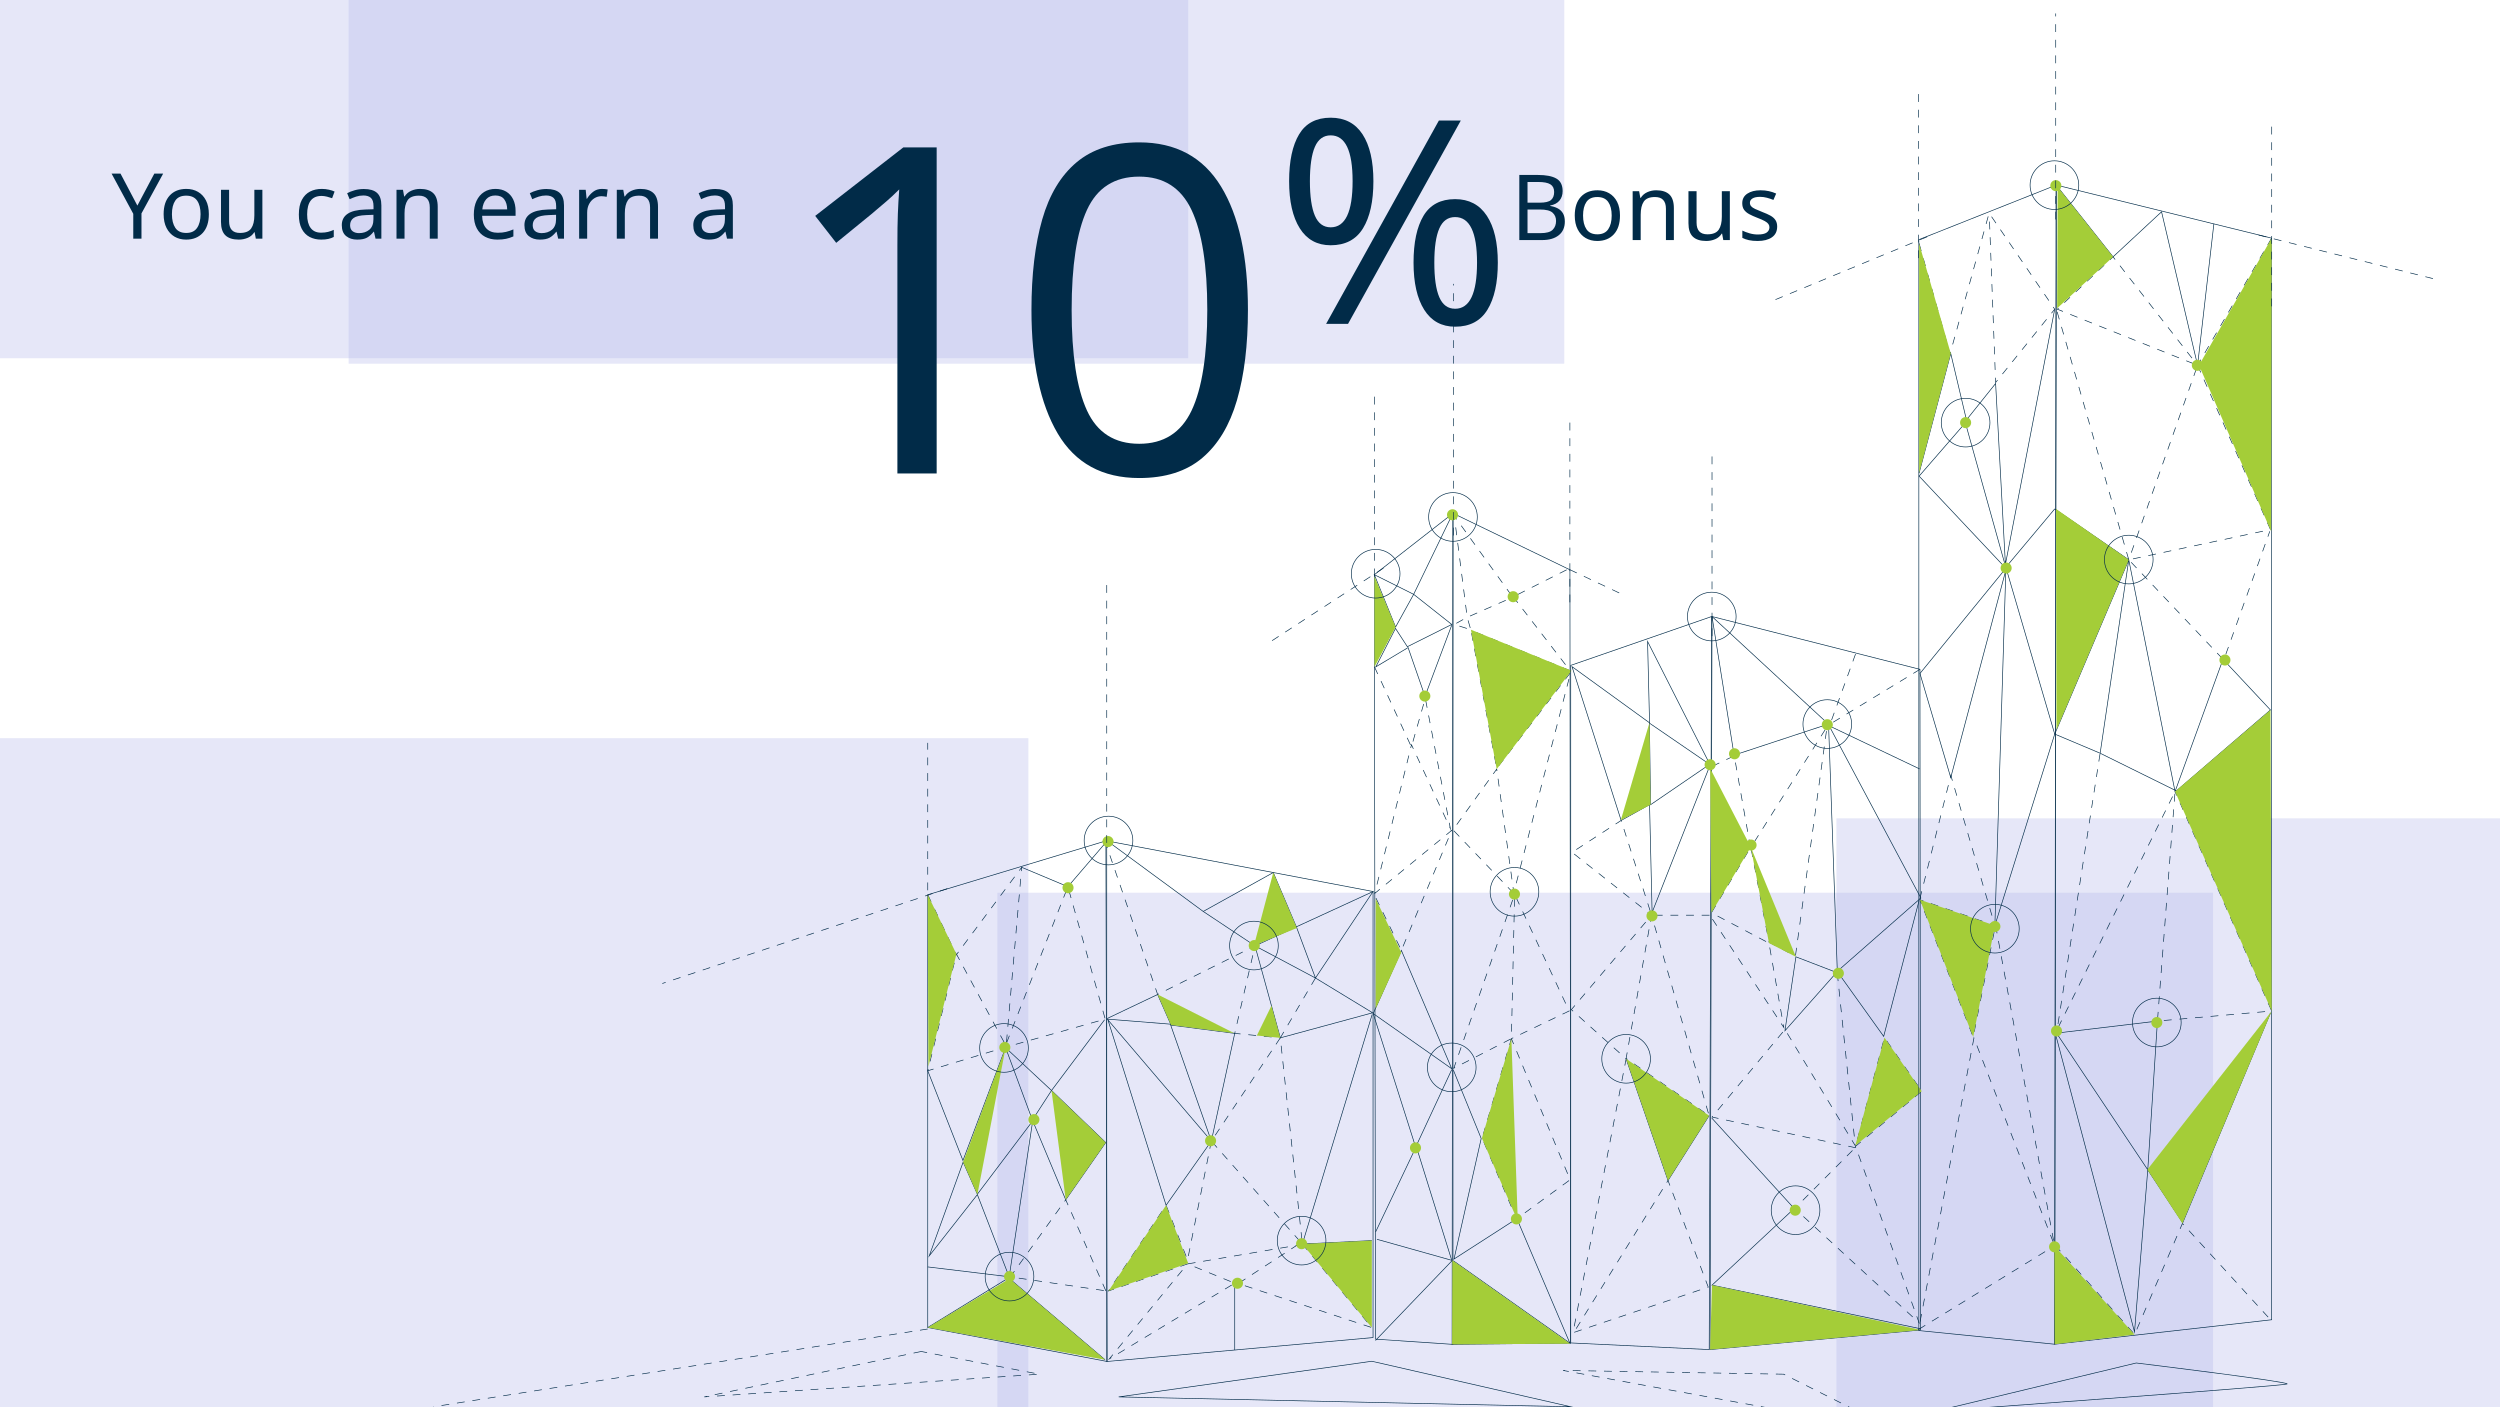
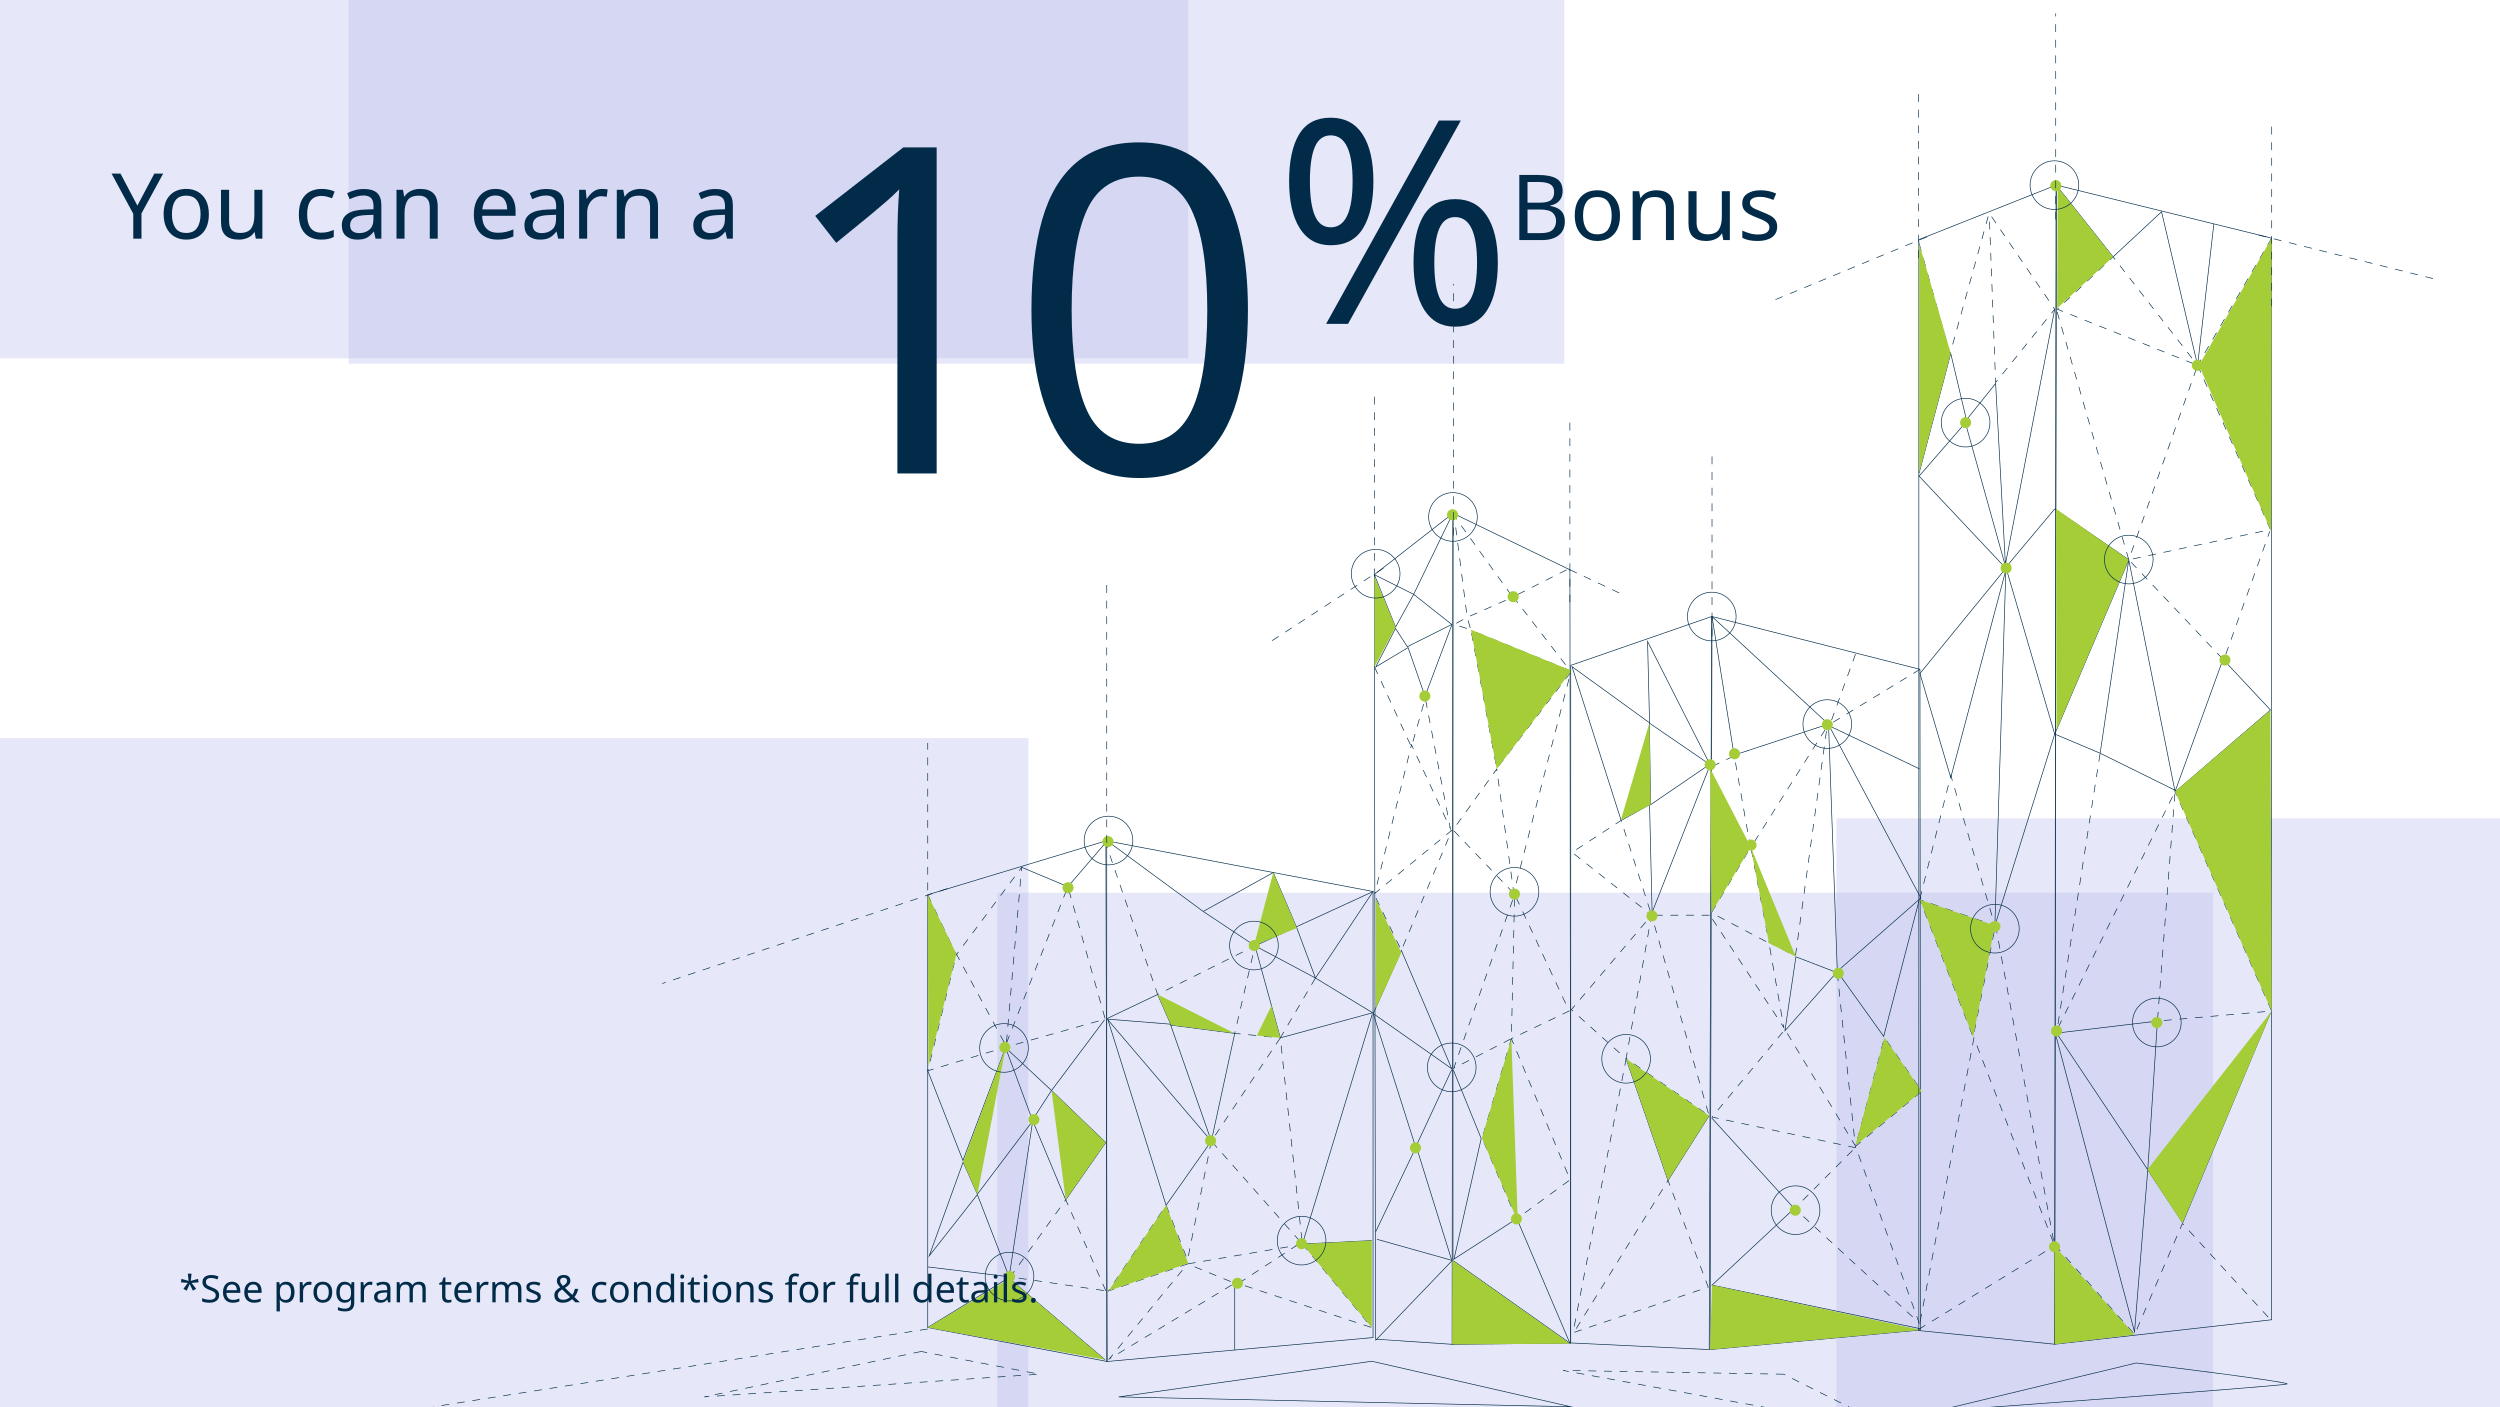
<svg xmlns="http://www.w3.org/2000/svg" xmlns:xlink="http://www.w3.org/1999/xlink" version="1.1" id="barGraphSvg" x="0px" y="0px" width="3840px" height="2160px" viewBox="0 0 3840 2160" enable-background="new 0 0 3840 2160" xml:space="preserve">
  <g id="_x2D_.contentScene-">
    <g id="_x2D_.contForPoint-" opacity="0.3">
      <g id="_x2D_.moveElements-_2_">
        <g>
          <g>
            <rect id="_x2D_.contForPointB-_3_" x="2820.7" y="1256.95" opacity="0.33" fill="#0010B9" width="2038.6" height="1112.56" />
            <rect id="_x2D_.contForPointB-_4_" x="-362.38" y="1133.79" opacity="0.33" fill="#0010B9" width="1941.97" height="1059.83" />
            <rect id="_x2D_.contForPointB-_2_" x="-332.61" y="-627.31" opacity="0.33" fill="#0010B9" width="2157.7" height="1177.56" />
            <rect id="_x2D_.contForPointB-_1_" x="1531.94" y="1371.23" opacity="0.33" fill="#0010B9" width="1867.28" height="1019.07" />
            <rect id="_x2D_.contForPointB-_5_" x="535.42" y="-460.39" opacity="0.33" fill="#0010B9" width="1867.28" height="1019.07" />
            <rect x="3.04" fill="none" width="3836.96" height="2158.11" />
          </g>
        </g>
      </g>
    </g>
    <g id="_x2D_.moveElements-">
      <g>
        <g>
          <g>
            <polygon fill="none" stroke="#012B48" stroke-miterlimit="10" points="1425.02,2039.04 1425.02,1374.32 1698.64,1291.59        1700.64,2091.25      " />
            <polygon fill="none" stroke="#012B48" stroke-miterlimit="10" points="2109,1369.38 1699.96,1291.59 1699.96,2091.25        2109,2054.49      " />
            <polyline fill="none" stroke="#012B48" stroke-miterlimit="10" stroke-dasharray="12" points="1425.02,1374.32        1468.81,1466.72 1569.33,1332.19 1545.45,1606.63 1469.06,1465.46 1425.02,1644.7 1543.36,1608.83 1697.64,1565.35        1640.25,1361.95 1543.36,1608.83      " />
            <polyline fill="none" stroke="#012B48" stroke-miterlimit="10" points="1700.64,1291.59 1640.25,1361.95 1569.33,1332.19             " />
            <polyline fill="none" stroke="#012B48" stroke-miterlimit="10" points="1425.02,1644.7 1479.11,1782.57 1544.6,1609.27        1586.25,1721.68 1501.23,1834.27 1479.4,1784.91 1427.3,1929.04 1501.23,1834.91 1550.08,1961.32 1586.25,1721.61        1636.96,1842.87 1698.36,1754.95 1615.13,1675.02 1585.85,1720.19      " />
            <polyline fill="none" stroke="#012B48" stroke-miterlimit="10" points="1544.6,1609.27 1615.13,1675.02 1696.64,1566.35             " />
            <polyline fill="none" stroke="#012B48" stroke-miterlimit="10" stroke-dasharray="12" points="1698.66,1982.86        1636.96,1842.87 1551.83,1961.32 1699.66,1982.86      " />
            <polyline fill="none" stroke="#012B48" stroke-miterlimit="10" points="1425.02,1945.99 1551.6,1961.32 1425.02,2039.04             " />
            <line fill="none" stroke="#012B48" stroke-miterlimit="10" x1="1550.6" y1="1964.11" x2="1697.36" y2="2088.58" />
            <polyline fill="none" stroke="#012B48" stroke-miterlimit="10" points="1700.64,1291.59 1848.12,1399.97 1927.68,1452.83        2109,1369.38 2020.55,1502.23 2108.28,1555.63 1966.55,1594.14 1927.68,1452.83 2020.55,1502.23 1991.94,1425.45        1955.72,1340.23      " />
            <polyline fill="none" stroke="#012B48" stroke-miterlimit="10" stroke-dasharray="12" points="2020.55,1502.23        1966.55,1594.14 1896.55,1587.27 1927.68,1452.83 1778.13,1527.51 1698.65,1295.97      " />
            <polyline fill="none" stroke="#012B48" stroke-miterlimit="10" points="1700.74,1564.35 1778.13,1527.51 1798.81,1574.61        1896.55,1587.27 1860.61,1752.7 1797.66,1573.1 1700.74,1565.35 1860.61,1752.7 1791.11,1851.29 1701.74,1566.35      " />
            <polyline fill="none" stroke="#012B48" stroke-miterlimit="10" stroke-dasharray="12" points="1966.55,1594.14 1860.61,1752.7        2000.42,1910.8 1966.55,1594.14      " />
            <polyline fill="none" stroke="#012B48" stroke-miterlimit="10" points="2107.58,1558.35 2000.42,1910.8 2107.13,1905.51             " />
            <polyline fill="none" stroke="#012B48" stroke-miterlimit="10" stroke-dasharray="12" points="1860.61,1752.7 1824.08,1935.38        1791.11,1851.29 1702.66,1982.86 1824.08,1941.38 1703.96,2087.25 1896.55,1971 1824.08,1941.38 1991.83,1912.86        1901.92,1971.54 2107.13,2039.19 2000.42,1910.8      " />
            <line fill="none" stroke="#012B48" stroke-miterlimit="10" x1="1896.55" y1="2073.58" x2="1896.55" y2="1971" />
            <line fill="none" stroke="#012B48" stroke-miterlimit="10" x1="1955.72" y1="1340.23" x2="1848.12" y2="1399.97" />
          </g>
          <g>
            <polygon fill="#A4CD38" points="1952.96,1544.74 1930.52,1590.6 1966.55,1594.14      " />
            <polygon fill="#A4CD38" points="2107.13,1905.51 2000.42,1910.8 2107.13,2039.19      " />
            <polygon fill="#A4CD38" points="1778.13,1527.51 1798.65,1574.37 1895.69,1586.91      " />
            <polygon fill="#A4CD38" points="1955.72,1340.23 1926.07,1452.37 1991.94,1425.45      " />
            <polygon fill="#A4CD38" points="1791.11,1851.29 1702.66,1982.86 1825.08,1940.38      " />
            <polygon fill="#A4CD38" points="1550.6,1964.11 1425.02,2039.04 1697.36,2088.58      " />
            <polygon fill="#A4CD38" points="1615.13,1675.02 1636.96,1842.87 1698.36,1754.95      " />
            <polygon fill="#A4CD38" points="1544.6,1609.27 1479.4,1784.91 1501.23,1834.91      " />
            <polygon fill="#A4CD38" points="1425.02,1374.32 1426.02,1638.27 1469.06,1465.46      " />
          </g>
          <g>
            <circle fill="#A4CD38" cx="1926.52" cy="1452.37" r="8.5" />
            <circle fill="#A4CD38" cx="1859.44" cy="1752.24" r="8.5" />
            <circle fill="#A4CD38" cx="1543.43" cy="1608.82" r="8.5" />
            <circle fill="#A4CD38" cx="1588.1" cy="1719.76" r="8.5" />
            <circle fill="#A4CD38" cx="1640.5" cy="1363.53" r="8.5" />
            <circle fill="#A4CD38" cx="1701.9" cy="1292.64" r="8.5" />
            <circle fill="#A4CD38" cx="1999.26" cy="1910.35" r="8.5" />
            <circle fill="#A4CD38" cx="1900.76" cy="1971.08" r="8.5" />
            <circle fill="#A4CD38" cx="1550.66" cy="1960.86" r="8.5" />
            <g>
              <defs>
                <path id="SVGID_1_" d="M1700.46,1294.63h-1v-12h1V1294.63z M1700.46,1270.63h-1v-12h1V1270.63z M1700.46,1246.63h-1v-12h1         V1246.63z M1700.46,1222.63h-1v-12h1V1222.63z M1700.46,1198.63h-1v-12h1V1198.63z M1700.46,1174.63h-1v-12h1V1174.63z          M1700.46,1150.63h-1v-12h1V1150.63z M1700.46,1126.63h-1v-12h1V1126.63z M1700.46,1102.63h-1v-12h1V1102.63z          M1700.46,1078.63h-1v-12h1V1078.63z M1700.46,1054.63h-1v-12h1V1054.63z M1700.46,1030.63h-1v-12h1V1030.63z          M1700.46,1006.63h-1v-12h1V1006.63z M1700.46,982.63h-1v-12h1V982.63z M1700.46,958.63h-1v-12h1V958.63z M1700.46,934.63h-1         v-12h1V934.63z M1700.46,910.63h-1v-12h1V910.63z" />
              </defs>
              <clipPath id="SVGID_2_">
                <use xlink:href="#SVGID_1_" overflow="visible" />
              </clipPath>
              <line id="_x2D_.elLine-_12_" clip-path="url(#SVGID_2_)" fill="none" stroke="#012B48" stroke-width="3" stroke-miterlimit="10" stroke-dasharray="12" x1="1699.96" y1="1294.63" x2="1699.96" y2="898.19" />
            </g>
            <g>
              <defs>
                <path id="SVGID_3_" d="M1017.46,1511.12l-0.32-0.95l5.17-1.72l0.32,0.95L1017.46,1511.12z M1034.01,1505.61l-0.32-0.95         l11.39-3.79l0.32,0.95L1034.01,1505.61z M1056.78,1498.03l-0.32-0.95l11.39-3.79l0.32,0.95L1056.78,1498.03z          M1079.55,1490.45l-0.32-0.95l11.39-3.79l0.32,0.95L1079.55,1490.45z M1102.32,1482.87l-0.32-0.95l11.39-3.79l0.32,0.95         L1102.32,1482.87z M1125.1,1475.29l-0.32-0.95l11.39-3.79l0.32,0.95L1125.1,1475.29z M1147.87,1467.71l-0.32-0.95l11.39-3.79         l0.32,0.95L1147.87,1467.71z M1170.64,1460.13l-0.32-0.95l11.39-3.79l0.32,0.95L1170.64,1460.13z M1193.41,1452.55         l-0.32-0.95l11.39-3.79l0.32,0.95L1193.41,1452.55z M1216.18,1444.97l-0.32-0.95l11.39-3.79l0.32,0.95L1216.18,1444.97z          M1238.95,1437.39l-0.32-0.95l11.39-3.79l0.32,0.95L1238.95,1437.39z M1261.73,1429.81l-0.32-0.95l11.39-3.79l0.32,0.95         L1261.73,1429.81z M1284.5,1422.23l-0.32-0.95l11.39-3.79l0.32,0.95L1284.5,1422.23z M1307.27,1414.65l-0.32-0.95l11.39-3.79         l0.32,0.95L1307.27,1414.65z M1330.04,1407.07l-0.32-0.95l11.39-3.79l0.32,0.95L1330.04,1407.07z M1352.81,1399.49         l-0.32-0.95l11.39-3.79l0.32,0.95L1352.81,1399.49z M1375.58,1391.91l-0.32-0.95l11.39-3.79l0.32,0.95L1375.58,1391.91z          M1398.35,1384.33l-0.32-0.95l11.39-3.79l0.32,0.95L1398.35,1384.33z M1421.13,1376.75l-0.32-0.95l11.39-3.79l0.32,0.95         L1421.13,1376.75z M1443.9,1369.17l-0.32-0.95l11.39-3.79l0.32,0.95L1443.9,1369.17z" />
              </defs>
              <clipPath id="SVGID_4_">
                <use xlink:href="#SVGID_3_" overflow="visible" />
              </clipPath>
              <line id="_x2D_.elLine-_13_" clip-path="url(#SVGID_4_)" fill="none" stroke="#012B48" stroke-width="3" stroke-miterlimit="10" stroke-dasharray="12" x1="1455.13" y1="1364.9" x2="1017.3" y2="1510.64" />
            </g>
            <g>
              <defs>
                <path id="SVGID_5_" d="M1425.52,1367.47h-1v-12h1V1367.47z M1425.52,1343.47h-1v-12h1V1343.47z M1425.52,1319.47h-1v-12h1         V1319.47z M1425.52,1295.47h-1v-12h1V1295.47z M1425.52,1271.47h-1v-12h1V1271.47z M1425.52,1247.47h-1v-12h1V1247.47z          M1425.52,1223.47h-1v-12h1V1223.47z M1425.52,1199.47h-1v-12h1V1199.47z M1425.52,1175.47h-1v-12h1V1175.47z          M1425.52,1151.47h-1v-10.45h1V1151.47z" />
              </defs>
              <clipPath id="SVGID_6_">
                <use xlink:href="#SVGID_5_" overflow="visible" />
              </clipPath>
              <line id="_x2D_.elLine-_31_" clip-path="url(#SVGID_6_)" fill="none" stroke="#012B48" stroke-width="3" stroke-miterlimit="10" stroke-dasharray="12" x1="1425.02" y1="1367.47" x2="1425.02" y2="1141.02" />
            </g>
          </g>
          <g>
            <circle id="_x2D_.elCircle-_6_" fill="none" stroke="#012B48" stroke-miterlimit="10" cx="1702.66" cy="1291.07" r="37.37" />
            <circle id="_x2D_.elCircle-_5_" fill="none" stroke="#012B48" stroke-miterlimit="10" cx="1542.16" cy="1609.66" r="37.37" />
            <circle id="_x2D_.elCircle-_4_" fill="none" stroke="#012B48" stroke-miterlimit="10" cx="1550.6" cy="1960.86" r="37.37" />
            <circle id="_x2D_.elCircle-_3_" fill="none" stroke="#012B48" stroke-miterlimit="10" cx="1999.26" cy="1905.6" r="37.37" />
            <circle id="_x2D_.elCircle-" fill="none" stroke="#012B48" stroke-miterlimit="10" cx="1926.07" cy="1452.37" r="37.37" />
          </g>
          <rect fill="none" width="3840" height="2160" />
        </g>
      </g>
      <g>
        <g>
          <g>
            <polygon fill="none" stroke="#012B48" stroke-miterlimit="10" points="2110.96,882.73 2112.77,2056.95 2231.77,2064.95        2231.77,788.41      " />
            <polygon fill="none" stroke="#012B48" stroke-miterlimit="10" points="2411.41,875.2 2231.77,788.41 2230.43,2064.95        2412.54,2062.95      " />
            <polyline fill="none" stroke="#012B48" stroke-miterlimit="10" points="2228.88,794.06 2171.37,912.9 2110.96,882.73        2143.6,963.16 2171.37,912.9 2229.88,959.16 2161.69,993.33 2143.45,965.2 2113.18,1024.35 2162.83,994.67 2188.81,1069.56        2229.88,960.16      " />
            <polyline fill="none" stroke="#012B48" stroke-miterlimit="10" stroke-dasharray="12" points="2111.18,1024.35        2167.92,1147.29 2189.25,1072.52 2227.77,1272.66 2168.04,1143.92 2111.7,1372.18 2229.88,1275.41 2152.49,1459.8        2111.72,1375.93      " />
            <polyline fill="none" stroke="#012B48" stroke-miterlimit="10" points="2109.24,1556.86 2152.49,1459.8 2229.88,1641.58        2109.24,1556.86 2174.45,1761.97 2229.88,1642.92      " />
            <polyline fill="none" stroke="#012B48" stroke-miterlimit="10" points="2113.03,1892.05 2175.37,1761.01 2229.88,1935.86        2115.03,1903.58      " />
            <line fill="none" stroke="#012B48" stroke-miterlimit="10" x1="2230.88" y1="1935.86" x2="2112.77" y2="2058.95" />
            <polyline fill="none" stroke="#012B48" stroke-miterlimit="10" stroke-dasharray="12" points="2406.41,875.2 2323.48,917.05        2233.76,792.56 2253.6,948.2 2324.48,916.95 2411.73,1030.2 2259.34,968.05 2253.6,948.2 2233.66,959.16 2259.34,967.24        2298.96,1180.26 2412.54,1032.7 2325.2,1371.33 2298.96,1181.35 2231.77,1274.66 2326.48,1373.73 2233.07,1640.73        2321.48,1595.37 2326.48,1373.73 2410.26,1552.86 2321.48,1595.37 2411.73,1812.07 2329.43,1872.26 2276.58,1748.18        2321.48,1595.37      " />
            <polyline fill="none" stroke="#012B48" stroke-miterlimit="10" points="2232.37,1643.65 2275.13,1748.73 2233.37,1933.86        2329.88,1871.78 2411.34,2063.09 2232.77,1936.86      " />
          </g>
          <g>
            <polygon fill="#A4CD38" points="2413.73,1030.2 2259.34,967.24 2298.96,1181.35      " />
            <polygon fill="#A4CD38" points="2143.6,963.16 2111.18,885.31 2111.18,1024.35      " />
            <polygon fill="#A4CD38" points="2152.45,1463.12 2113.03,1380.27 2113.03,1549.32      " />
            <polygon fill="#A4CD38" points="2321.48,1595.37 2276.17,1748.29 2331.34,1875.71      " />
            <polygon fill="#A4CD38" points="2411.73,2063.95 2230.88,1935.86 2230.43,2064.95      " />
          </g>
          <g>
            <circle fill="#A4CD38" cx="2326.23" cy="1373.33" r="8.5" />
            <circle fill="#A4CD38" cx="2188.56" cy="1069.16" r="8.5" />
            <circle fill="#A4CD38" cx="2231.08" cy="790.7" r="8.5" />
            <circle fill="#A4CD38" cx="2324.23" cy="916.54" r="8.5" />
            <circle fill="#A4CD38" cx="2174.2" cy="1763.12" r="8.5" />
            <circle fill="#A4CD38" cx="2329.23" cy="1872.26" r="8.5" />
            <g>
              <defs>
                <path id="SVGID_7_" d="M2111.68,885.31h-1v-12h1V885.31z M2111.68,861.31h-1v-12h1V861.31z M2111.68,837.31h-1v-12h1V837.31z          M2111.68,813.31h-1v-12h1V813.31z M2111.68,789.31h-1v-12h1V789.31z M2111.68,765.31h-1v-12h1V765.31z M2111.68,741.31h-1         v-12h1V741.31z M2111.68,717.31h-1v-12h1V717.31z M2111.68,693.31h-1v-12h1V693.31z M2111.68,669.31h-1v-12h1V669.31z          M2111.68,645.31h-1v-12h1V645.31z M2111.68,621.31h-1v-12h1V621.31z" />
              </defs>
              <clipPath id="SVGID_8_">
                <use xlink:href="#SVGID_7_" overflow="visible" />
              </clipPath>
              <g clip-path="url(#SVGID_8_)">
                <line id="_x2D_.elLine-_32_" fill="none" stroke="#012B48" stroke-width="3" stroke-miterlimit="10" x1="2111.18" y1="885.31" x2="2111.18" y2="598.86" />
              </g>
            </g>
            <g>
              <defs>
                <path id="SVGID_9_" d="M2232.87,822.5h-1v-12h1V822.5z M2232.87,798.5h-1v-12h1V798.5z M2232.87,774.5h-1v-12h1V774.5z          M2232.87,750.5h-1v-12h1V750.5z M2232.87,726.5h-1v-12h1V726.5z M2232.87,702.5h-1v-12h1V702.5z M2232.87,678.5h-1v-12h1         V678.5z M2232.87,654.5h-1v-12h1V654.5z M2232.87,630.5h-1v-12h1V630.5z M2232.87,606.5h-1v-12h1V606.5z M2232.87,582.5h-1         v-12h1V582.5z M2232.87,558.5h-1v-12h1V558.5z M2232.87,534.5h-1v-12h1V534.5z M2232.87,510.5h-1v-12h1V510.5z          M2232.87,486.5h-1v-12h1V486.5z M2232.87,462.5h-1v-12h1V462.5z M2232.87,438.5h-1v-2.45h1V438.5z" />
              </defs>
              <clipPath id="SVGID_10_">
                <use xlink:href="#SVGID_9_" overflow="visible" />
              </clipPath>
              <g clip-path="url(#SVGID_10_)">
                <line id="_x2D_.elLine-_29_" fill="none" stroke="#012B48" stroke-width="3" stroke-miterlimit="10" x1="2232.37" y1="822.5" x2="2232.37" y2="436.05" />
              </g>
            </g>
            <g>
              <defs>
                <path id="SVGID_11_" d="M1954.24,984.42l-0.54-0.84l10.06-6.55l0.54,0.84L1954.24,984.42z M1974.35,971.33l-0.54-0.84         l10.06-6.55l0.54,0.84L1974.35,971.33z M1994.46,958.23l-0.54-0.84l10.06-6.55l0.54,0.84L1994.46,958.23z M2014.57,945.13         l-0.54-0.84l10.06-6.55l0.54,0.84L2014.57,945.13z M2034.69,932.04l-0.54-0.84l10.06-6.55l0.54,0.84L2034.69,932.04z          M2054.8,918.94l-0.54-0.84l10.06-6.55l0.54,0.84L2054.8,918.94z M2074.91,905.85l-0.54-0.84l10.06-6.55l0.54,0.84         L2074.91,905.85z M2095.02,892.75l-0.54-0.84l10.06-6.55l0.54,0.84L2095.02,892.75z M2115.13,879.66l-0.54-0.84l10.06-6.55         l0.54,0.84L2115.13,879.66z" />
              </defs>
              <clipPath id="SVGID_12_">
                <use xlink:href="#SVGID_11_" overflow="visible" />
              </clipPath>
              <g clip-path="url(#SVGID_12_)">
                <line id="_x2D_.elLine-_10_" fill="none" stroke="#012B48" stroke-width="3" stroke-miterlimit="10" x1="2124.92" y1="872.69" x2="1944.28" y2="990.31" />
              </g>
            </g>
            <g>
              <defs>
                <path id="SVGID_13_" d="M2411.84,925.15h-1v-12h1V925.15z M2411.84,901.15h-1v-12h1V901.15z M2411.84,877.15h-1v-12h1V877.15         z M2411.84,853.15h-1v-12h1V853.15z M2411.84,829.15h-1v-12h1V829.15z M2411.84,805.15h-1v-12h1V805.15z M2411.84,781.15h-1         v-12h1V781.15z M2411.84,757.15h-1v-12h1V757.15z M2411.84,733.15h-1v-12h1V733.15z M2411.84,709.15h-1v-12h1V709.15z          M2411.84,685.15h-1v-12h1V685.15z M2411.84,661.15h-1v-12h1V661.15z" />
              </defs>
              <clipPath id="SVGID_14_">
                <use xlink:href="#SVGID_13_" overflow="visible" />
              </clipPath>
              <g clip-path="url(#SVGID_14_)">
                <line id="_x2D_.elLine-_19_" fill="none" stroke="#012B48" stroke-width="3" stroke-miterlimit="10" x1="2411.34" y1="925.15" x2="2411.34" y2="638.7" />
              </g>
            </g>
            <g>
              <defs>
                <path id="SVGID_15_" d="M2486.87,911.2l-10.86-5.11l0.43-0.9l10.86,5.11L2486.87,911.2z M2465.16,900.97l-10.86-5.11         l0.43-0.9l10.86,5.11L2465.16,900.97z M2443.45,890.74l-10.86-5.11l0.43-0.9l10.86,5.11L2443.45,890.74z M2421.73,880.52         l-10.86-5.11l0.43-0.9l10.86,5.11L2421.73,880.52z" />
              </defs>
              <clipPath id="SVGID_16_">
                <use xlink:href="#SVGID_15_" overflow="visible" />
              </clipPath>
              <g clip-path="url(#SVGID_16_)">
                <line id="_x2D_.elLine-_6_" fill="none" stroke="#012B48" stroke-width="3" stroke-miterlimit="10" x1="2487.09" y1="910.74" x2="2401.41" y2="870.39" />
              </g>
            </g>
          </g>
          <g>
            <circle id="_x2D_.elCircle-_8_" fill="none" stroke="#012B48" stroke-miterlimit="10" cx="2326.23" cy="1369.82" r="37.37" />
            <circle id="_x2D_.elCircle-_7_" fill="none" stroke="#012B48" stroke-miterlimit="10" cx="2229.88" cy="1639.5" r="37.37" />
            <circle id="_x2D_.elCircle-_2_" fill="none" stroke="#012B48" stroke-miterlimit="10" cx="2231.77" cy="794.06" r="37.37" />
            <circle id="_x2D_.elCircle-_1_" fill="none" stroke="#012B48" stroke-miterlimit="10" cx="2113.03" cy="881.25" r="37.37" />
          </g>
          <rect fill="none" width="3840" height="2160" />
        </g>
      </g>
      <g>
        <g>
          <g>
            <polygon fill="none" stroke="#012B48" stroke-miterlimit="10" points="2412.66,1022 2629,947 2625.34,2072.96 2412.66,2062.74             " />
            <polygon fill="none" stroke="#012B48" stroke-miterlimit="10" points="2949.05,1028.13 2629.66,947 2626.66,2072.96        2950.05,2042.79      " />
            <polyline fill="none" stroke="#012B48" stroke-miterlimit="10" points="2626.11,1173.56 2530.66,985.3 2533.73,1110.85        2625.98,1174.06 2535.26,1236.04 2533.54,1110.17 2414.66,1024 2490.07,1260.21 2533.73,1235.87 2537.62,1401.49        2626.11,1176.68      " />
            <polyline fill="none" stroke="#012B48" stroke-miterlimit="10" stroke-dasharray="12" points="2625.81,1405.74        2536.79,1405.74 2490.07,1260.21 2414.66,1309.16 2536.79,1405.74 2625.16,1713.66 2497.73,1625.74 2536.79,1405.74        2413.6,1550.81 2497.73,1626.34 2416.14,2047.03 2623.87,1977.03 2562.07,1813.23 2417.14,2047.03      " />
            <polyline fill="none" stroke="#012B48" stroke-miterlimit="10" points="2625.16,1713.66 2562.07,1813.23 2497.73,1626.34             " />
            <polyline fill="none" stroke="#012B48" stroke-miterlimit="10" points="2629.66,947 2663.56,1159.87 2808.32,1112.17        2629.66,947      " />
            <polyline fill="none" stroke="#012B48" stroke-miterlimit="10" stroke-dasharray="12" points="2949.05,1028.13        2811.07,1112.17 2850.54,1003.36      " />
            <polyline fill="none" stroke="#012B48" stroke-miterlimit="10" stroke-dasharray="12" points="2629.98,1177.06        2663.81,1160.91 2688.83,1302.34 2806.32,1116.25 2757.77,1468.59 2717.15,1447.1 2689.24,1301.13 2628.66,1402.04        2717.15,1448.59 2739.94,1578.23 2628.13,1408.48      " />
            <polyline fill="none" stroke="#012B48" stroke-miterlimit="10" points="2948.45,1181.06 2809.52,1114.81 2950.45,1379.32        2822.11,1491.91 2808.72,1114.81      " />
            <polyline fill="none" stroke="#012B48" stroke-miterlimit="10" points="2822.52,1494.32 2758.52,1469.68 2741.69,1583.23        2822.11,1492.4 2893.34,1591.87 2947.75,1383.08      " />
            <polyline fill="none" stroke="#012B48" stroke-miterlimit="10" stroke-dasharray="12" points="2822.11,1494.98        2849.69,1759.81 2741.69,1581.32 2629.66,1715.79 2849.69,1762.81 2894.49,1593.76 2951.75,1676.08 2850.03,1760.76        2947.75,2031.91 2756.62,1856.23 2849.69,1762.81      " />
            <polyline fill="none" stroke="#012B48" stroke-miterlimit="10" points="2629.28,1717.34 2755.88,1856.28 2629.66,1973.99        2949.75,2040.91      " />
          </g>
          <g>
            <polygon fill="#A4CD38" points="2625.16,1713.66 2497.73,1626.34 2562.07,1813.23      " />
            <polygon fill="#A4CD38" points="2535.26,1236.04 2533.54,1110.17 2489.6,1259.75      " />
            <polygon fill="#A4CD38" points="2758.52,1469.68 2689.24,1301.13 2717.15,1448.59      " />
            <polygon fill="#A4CD38" points="2689.24,1301.13 2626.77,1180.15 2628.66,1402.04      " />
            <polygon fill="#A4CD38" points="2951.75,1676.08 2894.49,1593.76 2849.69,1759.81      " />
            <polygon fill="#A4CD38" points="2950.05,2042.79 2629.66,1973.99 2626.66,2072.96      " />
          </g>
          <g>
            <circle fill="#A4CD38" cx="2806.73" cy="1113.15" r="8.5" />
            <circle fill="#A4CD38" cx="2823.73" cy="1494.98" r="8.5" />
            <circle fill="#A4CD38" cx="2757.49" cy="1858.85" r="8.5" />
            <circle fill="#A4CD38" cx="2689.64" cy="1298.02" r="8.5" />
            <circle fill="#A4CD38" cx="2664.22" cy="1157.81" r="8.5" />
            <circle fill="#A4CD38" cx="2626.77" cy="1174.62" r="8.5" />
            <circle fill="#A4CD38" cx="2537.45" cy="1406.8" r="8.5" />
            <g>
              <defs>
                <path id="SVGID_17_" d="M2630.16,977.15h-1v-12h1V977.15z M2630.16,953.15h-1v-12h1V953.15z M2630.16,929.15h-1v-12h1V929.15         z M2630.16,905.15h-1v-12h1V905.15z M2630.16,881.15h-1v-12h1V881.15z M2630.16,857.15h-1v-12h1V857.15z M2630.16,833.15h-1         v-12h1V833.15z M2630.16,809.15h-1v-12h1V809.15z M2630.16,785.15h-1v-12h1V785.15z M2630.16,761.15h-1v-12h1V761.15z          M2630.16,737.15h-1v-12h1V737.15z M2630.16,713.15h-1v-12h1V713.15z" />
              </defs>
              <clipPath id="SVGID_18_">
                <use xlink:href="#SVGID_17_" overflow="visible" />
              </clipPath>
              <g clip-path="url(#SVGID_18_)">
                <line id="_x2D_.elLine-_3_" fill="none" stroke="#012B48" stroke-width="3" stroke-miterlimit="10" stroke-dasharray="12" x1="2629.66" y1="977.15" x2="2629.66" y2="690.7" />
              </g>
            </g>
          </g>
          <g>
            <circle id="_x2D_.elCircle-_12_" fill="none" stroke="#012B48" stroke-miterlimit="10" cx="2806.73" cy="1112.17" r="37.37" />
            <circle id="_x2D_.elCircle-_11_" fill="none" stroke="#012B48" stroke-miterlimit="10" cx="2629.28" cy="947" r="37.37" />
            <circle id="_x2D_.elCircle-_10_" fill="none" stroke="#012B48" stroke-miterlimit="10" cx="2497.73" cy="1626.34" r="37.37" />
            <circle id="_x2D_.elCircle-_9_" fill="none" stroke="#012B48" stroke-miterlimit="10" cx="2757.98" cy="1858.85" r="37.37" />
          </g>
          <rect fill="none" width="3840" height="2160" />
        </g>
      </g>
      <g>
        <g>
          <g>
            <polygon fill="none" stroke="#012B48" stroke-miterlimit="10" points="2947.34,368.09 3158.04,284.36 3156.04,2064.73        2947.34,2043.77      " />
            <polygon fill="none" stroke="#012B48" stroke-miterlimit="10" points="3158.72,284.36 3489.23,365.79 3489.23,2027.15        3156.04,2064.73      " />
            <polyline fill="none" stroke="#012B48" stroke-miterlimit="10" stroke-dasharray="12" points="2947.74,373.83 2995.19,543.88        3055.28,327.3 3156.04,474.94 3065.27,587.53 3055.53,330.17      " />
            <polyline fill="none" stroke="#012B48" stroke-miterlimit="10" points="2947.74,726.66 2996.34,542.92 3020.47,644.98        3065.27,589.02 3080.47,869.98 3018.82,649.44 2947.74,731.34 3079.47,871.32 3156.04,474.94      " />
            <polyline fill="none" stroke="#012B48" stroke-miterlimit="10" points="3156.04,781.71 3080.96,871.32 3156.04,1127.53        3064.13,1421.66 3081.06,872.81 2949.04,1034.47 2996.34,1194.38 3081.02,875.64      " />
            <polyline fill="none" stroke="#012B48" stroke-miterlimit="10" stroke-dasharray="12" points="2948.92,1380.59        2996.49,1190.96 3064.13,1421.66 2949.04,1382.07 3030.81,1592.85 3065.13,1420.85 3155.59,1912.58 3031.96,1594.34        2947.04,2041.9 3155.59,1913.7      " />
            <polyline fill="none" stroke="#012B48" stroke-miterlimit="10" points="3160.56,287.14 3245.66,394.51 3320.15,325.3        3375.49,561.11 3400.51,343.8      " />
            <polyline fill="none" stroke="#012B48" stroke-miterlimit="10" stroke-dasharray="12" points="3489.23,365.79 3375.49,561.11        3245.66,394.51 3160.04,474.94 3375.49,561.11 3269.79,859.83 3158.92,476.07      " />
            <polyline fill="none" stroke="#012B48" stroke-miterlimit="10" stroke-dasharray="12" points="3375.49,561.11 3487.49,813.43        3269.79,859.83 3415.7,1013.79 3486.4,816.07      " />
            <polyline fill="none" stroke="#012B48" stroke-miterlimit="10" points="3156.04,781.71 3269.79,859.83 3156.04,1127.53        3225.83,1156.96 3269.79,859.83 3340.87,1215.81 3414.55,1012.68 3487.4,1090.51 3342.87,1214.81 3225.83,1156.96      " />
            <polyline fill="none" stroke="#012B48" stroke-miterlimit="10" stroke-dasharray="12" points="3225.64,1157.85        3159.76,1581.34 3340.87,1215.81 3313.83,1568.34 3489.34,1552.96 3340.87,1215.81      " />
            <polyline fill="none" stroke="#012B48" stroke-miterlimit="10" points="3313.83,1568.34 3158.76,1586.85 3298.98,1796.83        3313.83,1568.34      " />
            <polyline fill="none" stroke="#012B48" stroke-miterlimit="10" points="3487.46,1555.85 3352.66,1878.11 3298.98,1796.83        3278.63,2045.9 3157.4,1588.85      " />
            <polyline fill="none" stroke="#012B48" stroke-miterlimit="10" stroke-dasharray="12" points="3156.76,1912.85        3278.77,2049.76 3352.19,1879.28 3487.46,2027.02      " />
          </g>
          <g>
            <polygon fill="#A4CD38" points="3064.13,1421.66 2949.04,1382.07 3030.81,1592.85      " />
            <polygon fill="#A4CD38" points="3245.66,394.51 3160.56,287.14 3159.76,473.53      " />
            <polygon fill="#A4CD38" points="3489.34,1552.96 3487.4,1090.51 3340.87,1215.81      " />
            <polygon fill="#A4CD38" points="3158.76,1121.13 3269.79,859.83 3158.04,781.71      " />
            <polygon fill="#A4CD38" points="3352.19,1879.28 3489.34,1552.96 3298.32,1796.52      " />
            <polygon fill="#A4CD38" points="3156.04,2064.73 3278.63,2049.9 3155.59,1913.7      " />
            <polygon fill="#A4CD38" points="2947.74,726.66 2996.34,542.92 2947.74,373.83      " />
            <polygon fill="#A4CD38" points="3488.4,816.07 3489.23,365.79 3377.64,561.11      " />
            <circle fill="#A4CD38" cx="3081.42" cy="872.53" r="8.5" />
            <circle fill="#A4CD38" cx="3157.76" cy="285.14" r="8.5" />
            <circle fill="#A4CD38" cx="3019.18" cy="649.16" r="8.5" />
            <circle fill="#A4CD38" cx="3375.14" cy="561.11" r="8.5" />
            <circle fill="#A4CD38" cx="3158.82" cy="1583.6" r="8.5" />
            <circle fill="#A4CD38" cx="3064.18" cy="1423.11" r="8.5" />
            <circle fill="#A4CD38" cx="3312.88" cy="1570.6" r="8.5" />
            <circle fill="#A4CD38" cx="3155.82" cy="1915.11" r="8.5" />
            <circle fill="#A4CD38" cx="3417.51" cy="1013.79" r="8.5" />
          </g>
          <g>
            <g>
              <defs>
                <path id="SVGID_19_" d="M2947.54,396.53h-1v-12h1V396.53z M2947.54,372.53h-1v-12h1V372.53z M2947.54,348.53h-1v-12h1V348.53         z M2947.54,324.53h-1v-12h1V324.53z M2947.54,300.53h-1v-12h1V300.53z M2947.54,276.53h-1v-12h1V276.53z M2947.54,252.53h-1         v-12h1V252.53z M2947.54,228.53h-1v-12h1V228.53z M2947.54,204.53h-1v-12h1V204.53z M2947.54,180.53h-1v-12h1V180.53z          M2947.54,156.53h-1v-12h1V156.53z" />
              </defs>
              <clipPath id="SVGID_20_">
                <use xlink:href="#SVGID_19_" overflow="visible" />
              </clipPath>
              <g clip-path="url(#SVGID_20_)">
                <line id="_x2D_.elLine-_26_" fill="none" stroke="#012B48" stroke-width="4" stroke-miterlimit="10" stroke-dasharray="12" x1="2947.04" y1="396.53" x2="2947.04" y2="141.08" />
              </g>
            </g>
            <g>
              <defs>
                <path id="SVGID_21_" d="M2727.31,460.64l-0.38-0.92l11.09-4.59l0.38,0.92L2727.31,460.64z M2749.48,451.46l-0.38-0.92         l11.09-4.59l0.38,0.92L2749.48,451.46z M2771.66,442.28l-0.38-0.92l11.09-4.59l0.38,0.92L2771.66,442.28z M2793.83,433.09         l-0.38-0.92l11.09-4.59l0.38,0.92L2793.83,433.09z M2816,423.91l-0.38-0.92l11.09-4.59l0.38,0.92L2816,423.91z          M2838.18,414.72l-0.38-0.92l11.09-4.59l0.38,0.92L2838.18,414.72z M2860.35,405.54l-0.38-0.92l11.09-4.59l0.38,0.92         L2860.35,405.54z M2882.52,396.35l-0.38-0.92l11.09-4.59l0.38,0.92L2882.52,396.35z M2904.7,387.17l-0.38-0.92l11.09-4.59         l0.38,0.92L2904.7,387.17z M2926.87,377.99l-0.38-0.92l11.09-4.59l0.38,0.92L2926.87,377.99z M2949.04,368.8l-0.38-0.92         l11.09-4.59l0.38,0.92L2949.04,368.8z" />
              </defs>
              <clipPath id="SVGID_22_">
                <use xlink:href="#SVGID_21_" overflow="visible" />
              </clipPath>
              <g clip-path="url(#SVGID_22_)">
                <line id="_x2D_.elLine-_23_" fill="none" stroke="#012B48" stroke-width="4" stroke-miterlimit="10" stroke-dasharray="12" x1="2959.94" y1="363.75" x2="2724.1" y2="461.43" />
              </g>
            </g>
            <g>
              <defs>
                <path id="SVGID_23_" d="M3158.09,337.14h-1v-12h1V337.14z M3158.09,313.14h-1v-12h1V313.14z M3158.09,289.14h-1v-12h1V289.14         z M3158.09,265.14h-1v-12h1V265.14z M3158.09,241.14h-1v-12h1V241.14z M3158.09,217.14h-1v-12h1V217.14z M3158.09,193.14h-1         v-12h1V193.14z M3158.09,169.14h-1v-12h1V169.14z M3158.09,145.14h-1v-12h1V145.14z M3158.09,121.14h-1v-12h1V121.14z          M3158.09,97.14h-1v-12h1V97.14z M3158.09,73.14h-1v-12h1V73.14z M3158.09,49.14h-1v-12h1V49.14z M3158.09,25.14h-1V20.7h1         V25.14z" />
              </defs>
              <clipPath id="SVGID_24_">
                <use xlink:href="#SVGID_23_" overflow="visible" />
              </clipPath>
              <g clip-path="url(#SVGID_24_)">
                <line id="_x2D_.elLine-_4_" fill="none" stroke="#012B48" stroke-width="4" stroke-miterlimit="10" stroke-dasharray="12" x1="3157.59" y1="337.14" x2="3157.59" y2="20.7" />
              </g>
            </g>
            <g>
              <defs>
                <path id="SVGID_25_" d="M3489.84,470.53h-1v-12h1V470.53z M3489.84,446.53h-1v-12h1V446.53z M3489.84,422.53h-1v-12h1V422.53         z M3489.84,398.53h-1v-12h1V398.53z M3489.84,374.53h-1v-12h1V374.53z M3489.84,350.53h-1v-12h1V350.53z M3489.84,326.53h-1         v-12h1V326.53z M3489.84,302.53h-1v-12h1V302.53z M3489.84,278.53h-1v-12h1V278.53z M3489.84,254.53h-1v-12h1V254.53z          M3489.84,230.53h-1v-12h1V230.53z M3489.84,206.53h-1v-12h1V206.53z" />
              </defs>
              <clipPath id="SVGID_26_">
                <use xlink:href="#SVGID_25_" overflow="visible" />
              </clipPath>
              <g clip-path="url(#SVGID_26_)">
                <line id="_x2D_.elLine-_2_" fill="none" stroke="#012B48" stroke-width="4" stroke-miterlimit="10" stroke-dasharray="12" x1="3489.34" y1="470.53" x2="3489.34" y2="184.08" />
              </g>
            </g>
            <g>
              <defs>
                <path id="SVGID_27_" d="M3736.93,428.43l-11.64-2.91l0.24-0.97l11.64,2.91L3736.93,428.43z M3713.65,422.61l-11.64-2.91         l0.24-0.97l11.64,2.91L3713.65,422.61z M3690.37,416.79l-11.64-2.91l0.24-0.97l11.64,2.91L3690.37,416.79z M3667.08,410.97         l-11.64-2.91l0.24-0.97l11.64,2.91L3667.08,410.97z M3643.8,405.15l-11.64-2.91l0.24-0.97l11.64,2.91L3643.8,405.15z          M3620.51,399.33l-11.64-2.91l0.24-0.97l11.64,2.91L3620.51,399.33z M3597.23,393.51l-11.64-2.91l0.24-0.97l11.64,2.91         L3597.23,393.51z M3573.95,387.7l-11.64-2.91l0.24-0.97l11.64,2.91L3573.95,387.7z M3550.66,381.88l-11.64-2.91l0.24-0.97         l11.64,2.91L3550.66,381.88z M3527.38,376.06l-11.64-2.91l0.24-0.97l11.64,2.91L3527.38,376.06z M3504.09,370.24l-11.64-2.91         l0.24-0.97l11.64,2.91L3504.09,370.24z M3480.81,364.42l-11.64-2.91l0.24-0.97l11.64,2.91L3480.81,364.42z" />
              </defs>
              <clipPath id="SVGID_28_">
                <use xlink:href="#SVGID_27_" overflow="visible" />
              </clipPath>
              <g clip-path="url(#SVGID_28_)">
                <line id="_x2D_.elLine-_1_" fill="none" stroke="#012B48" stroke-width="4" stroke-miterlimit="10" stroke-dasharray="12" x1="3737.05" y1="427.94" x2="3459.15" y2="358.49" />
              </g>
            </g>
          </g>
          <g>
            <circle id="_x2D_.elCircle-_17_" fill="none" stroke="#012B48" stroke-miterlimit="10" cx="3155.59" cy="284.36" r="37.37" />
            <circle id="_x2D_.elCircle-_16_" fill="none" stroke="#012B48" stroke-miterlimit="10" cx="3019.18" cy="649.16" r="37.37" />
            <circle id="_x2D_.elCircle-_15_" fill="none" stroke="#012B48" stroke-miterlimit="10" cx="3269.79" cy="859.48" r="37.37" />
            <circle id="_x2D_.elCircle-_14_" fill="none" stroke="#012B48" stroke-miterlimit="10" cx="3312.88" cy="1570.6" r="37.37" />
            <circle id="_x2D_.elCircle-_13_" fill="none" stroke="#012B48" stroke-miterlimit="10" cx="3064.13" cy="1426.46" r="37.37" />
          </g>
          <rect fill="none" width="3840" height="2160" />
        </g>
      </g>
      <g>
        <g>
          <g>
            <line fill="none" stroke="#012B48" stroke-miterlimit="10" stroke-dasharray="12" x1="1424.96" y1="2041.33" x2="665.9" y2="2160.8" />
            <polygon fill="none" stroke="#012B48" stroke-miterlimit="10" stroke-dasharray="12" points="1415,2075.88 1081.81,2145.63        1596.53,2110.75      " />
            <polygon fill="none" stroke="#012B48" stroke-miterlimit="10" points="2107.07,2090.88 1718.32,2145.63 2412.71,2160.8             " />
            <polygon fill="none" stroke="#012B48" stroke-miterlimit="10" stroke-dasharray="12" points="2739.73,2110.75 2400.79,2104.98        2915.32,2198.97      " />
            <path fill="none" stroke="#012B48" stroke-miterlimit="10" d="M3281.29,2093.55l-308.33,74.11c0,0,533.11-38.63,540-41.82       C3519.85,2122.65,3281.29,2093.55,3281.29,2093.55z" />
          </g>
          <rect fill="none" width="3840" height="2160" />
        </g>
      </g>
      <g>
        <g>
          <text transform="matrix(1 0 0 1 171.3667 366.6353)" fill="#012B48" font-family="'HelveticaNeueLTStd-Hv'" font-size="140.052px">You can earn a</text>
          <rect fill="none" width="3840" height="2160" />
        </g>
      </g>
      <g>
        <g>
+           <text transform="matrix(1 0 0 1 275.5367 2000.402)" fill="#012B48" font-family="'HelveticaNeueLTStd-ThIt'" font-size="58px">*See program terms &amp; conditions for full details.</text>
+           <rect fill="none" width="3840" height="2160" />
+         </g>
+       </g>
+       <g>
+         <g>
          <text transform="matrix(1 0 0 1 2320.09 368.7358)" fill="#012B48" font-family="'HelveticaNeueLTStd-Hv'" font-size="140.052px">Bonus</text>
          <rect fill="none" width="3840" height="2160" />
        </g>
      </g>
      <g>
        <g>
          <text transform="matrix(1 0 0 1 1189.705 727.2461)" fill="#012B48" font-family="'HelveticaNeueLTStd-ThIt'" font-size="701.476px" letter-spacing="-41">10</text>
          <text transform="matrix(1 0 0 1 1958.649 497.4268)" fill="#012B48" font-family="'HelveticaNeueLTStd-ThIt'" font-size="437.35px" letter-spacing="-25">%</text>
          <rect fill="none" width="3840" height="2160" />
        </g>
      </g>
    </g>
  </g>
  <rect fill="none" width="3840" height="2160" />
</svg>
